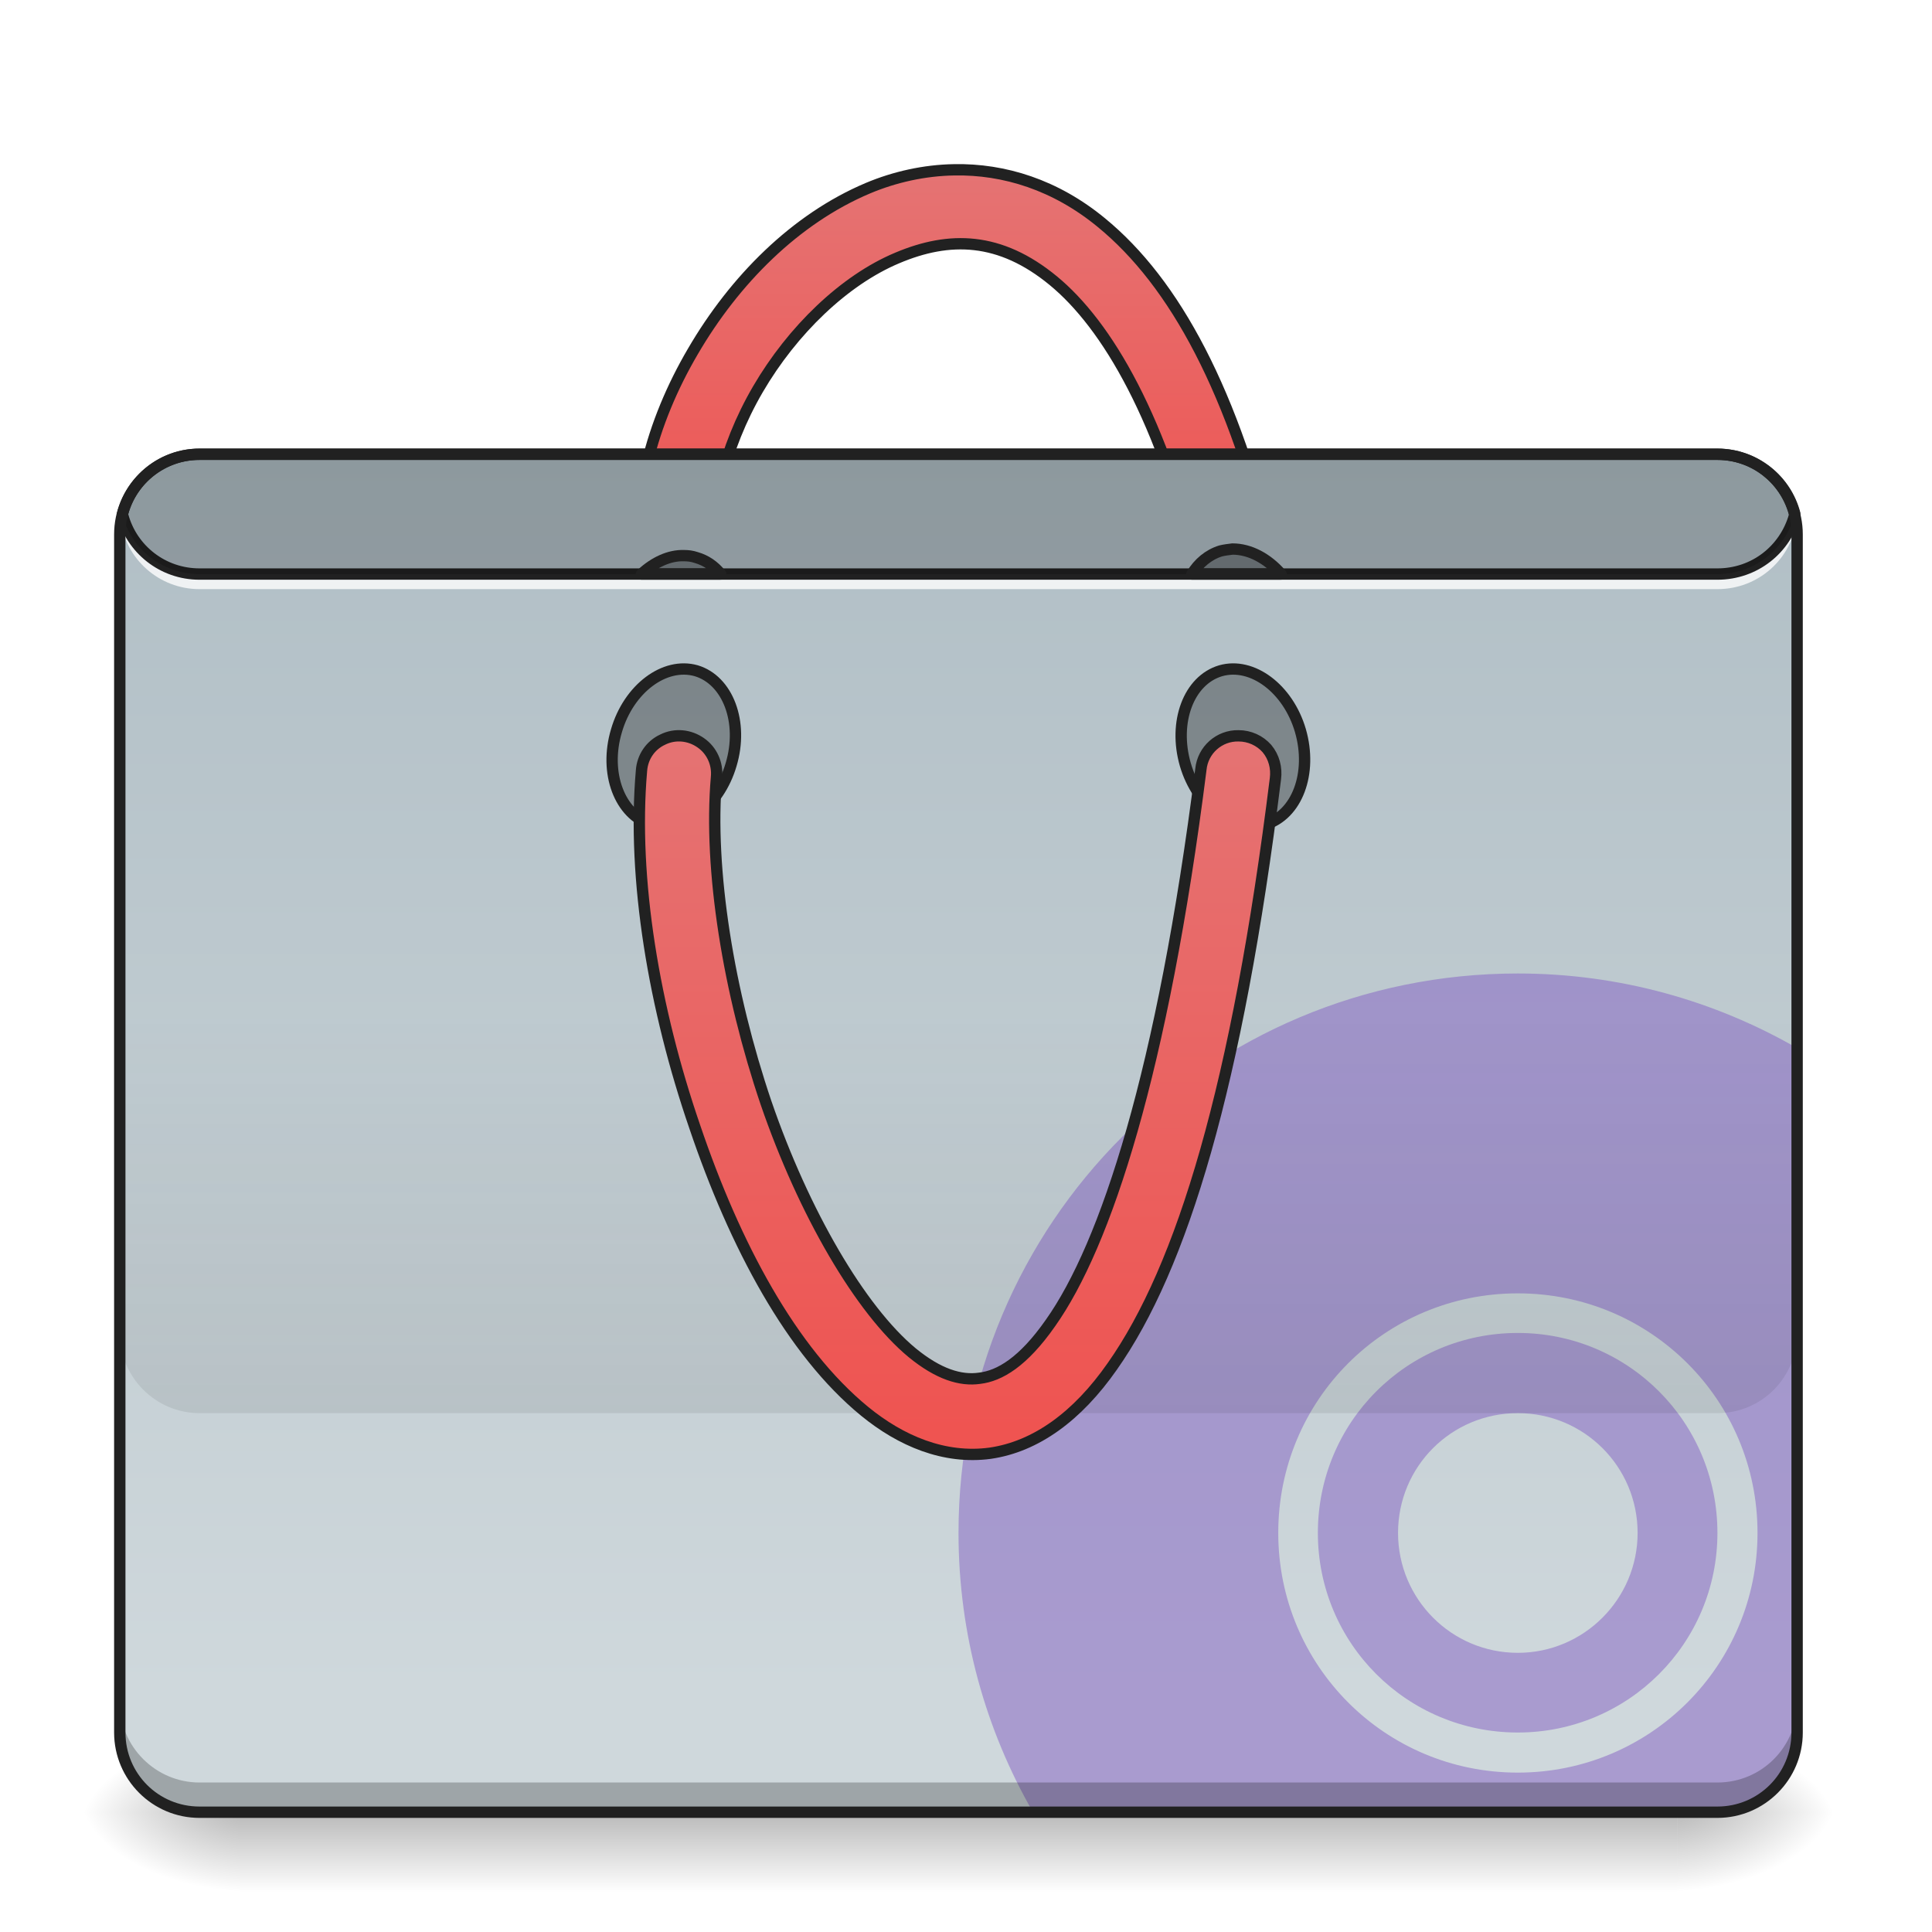
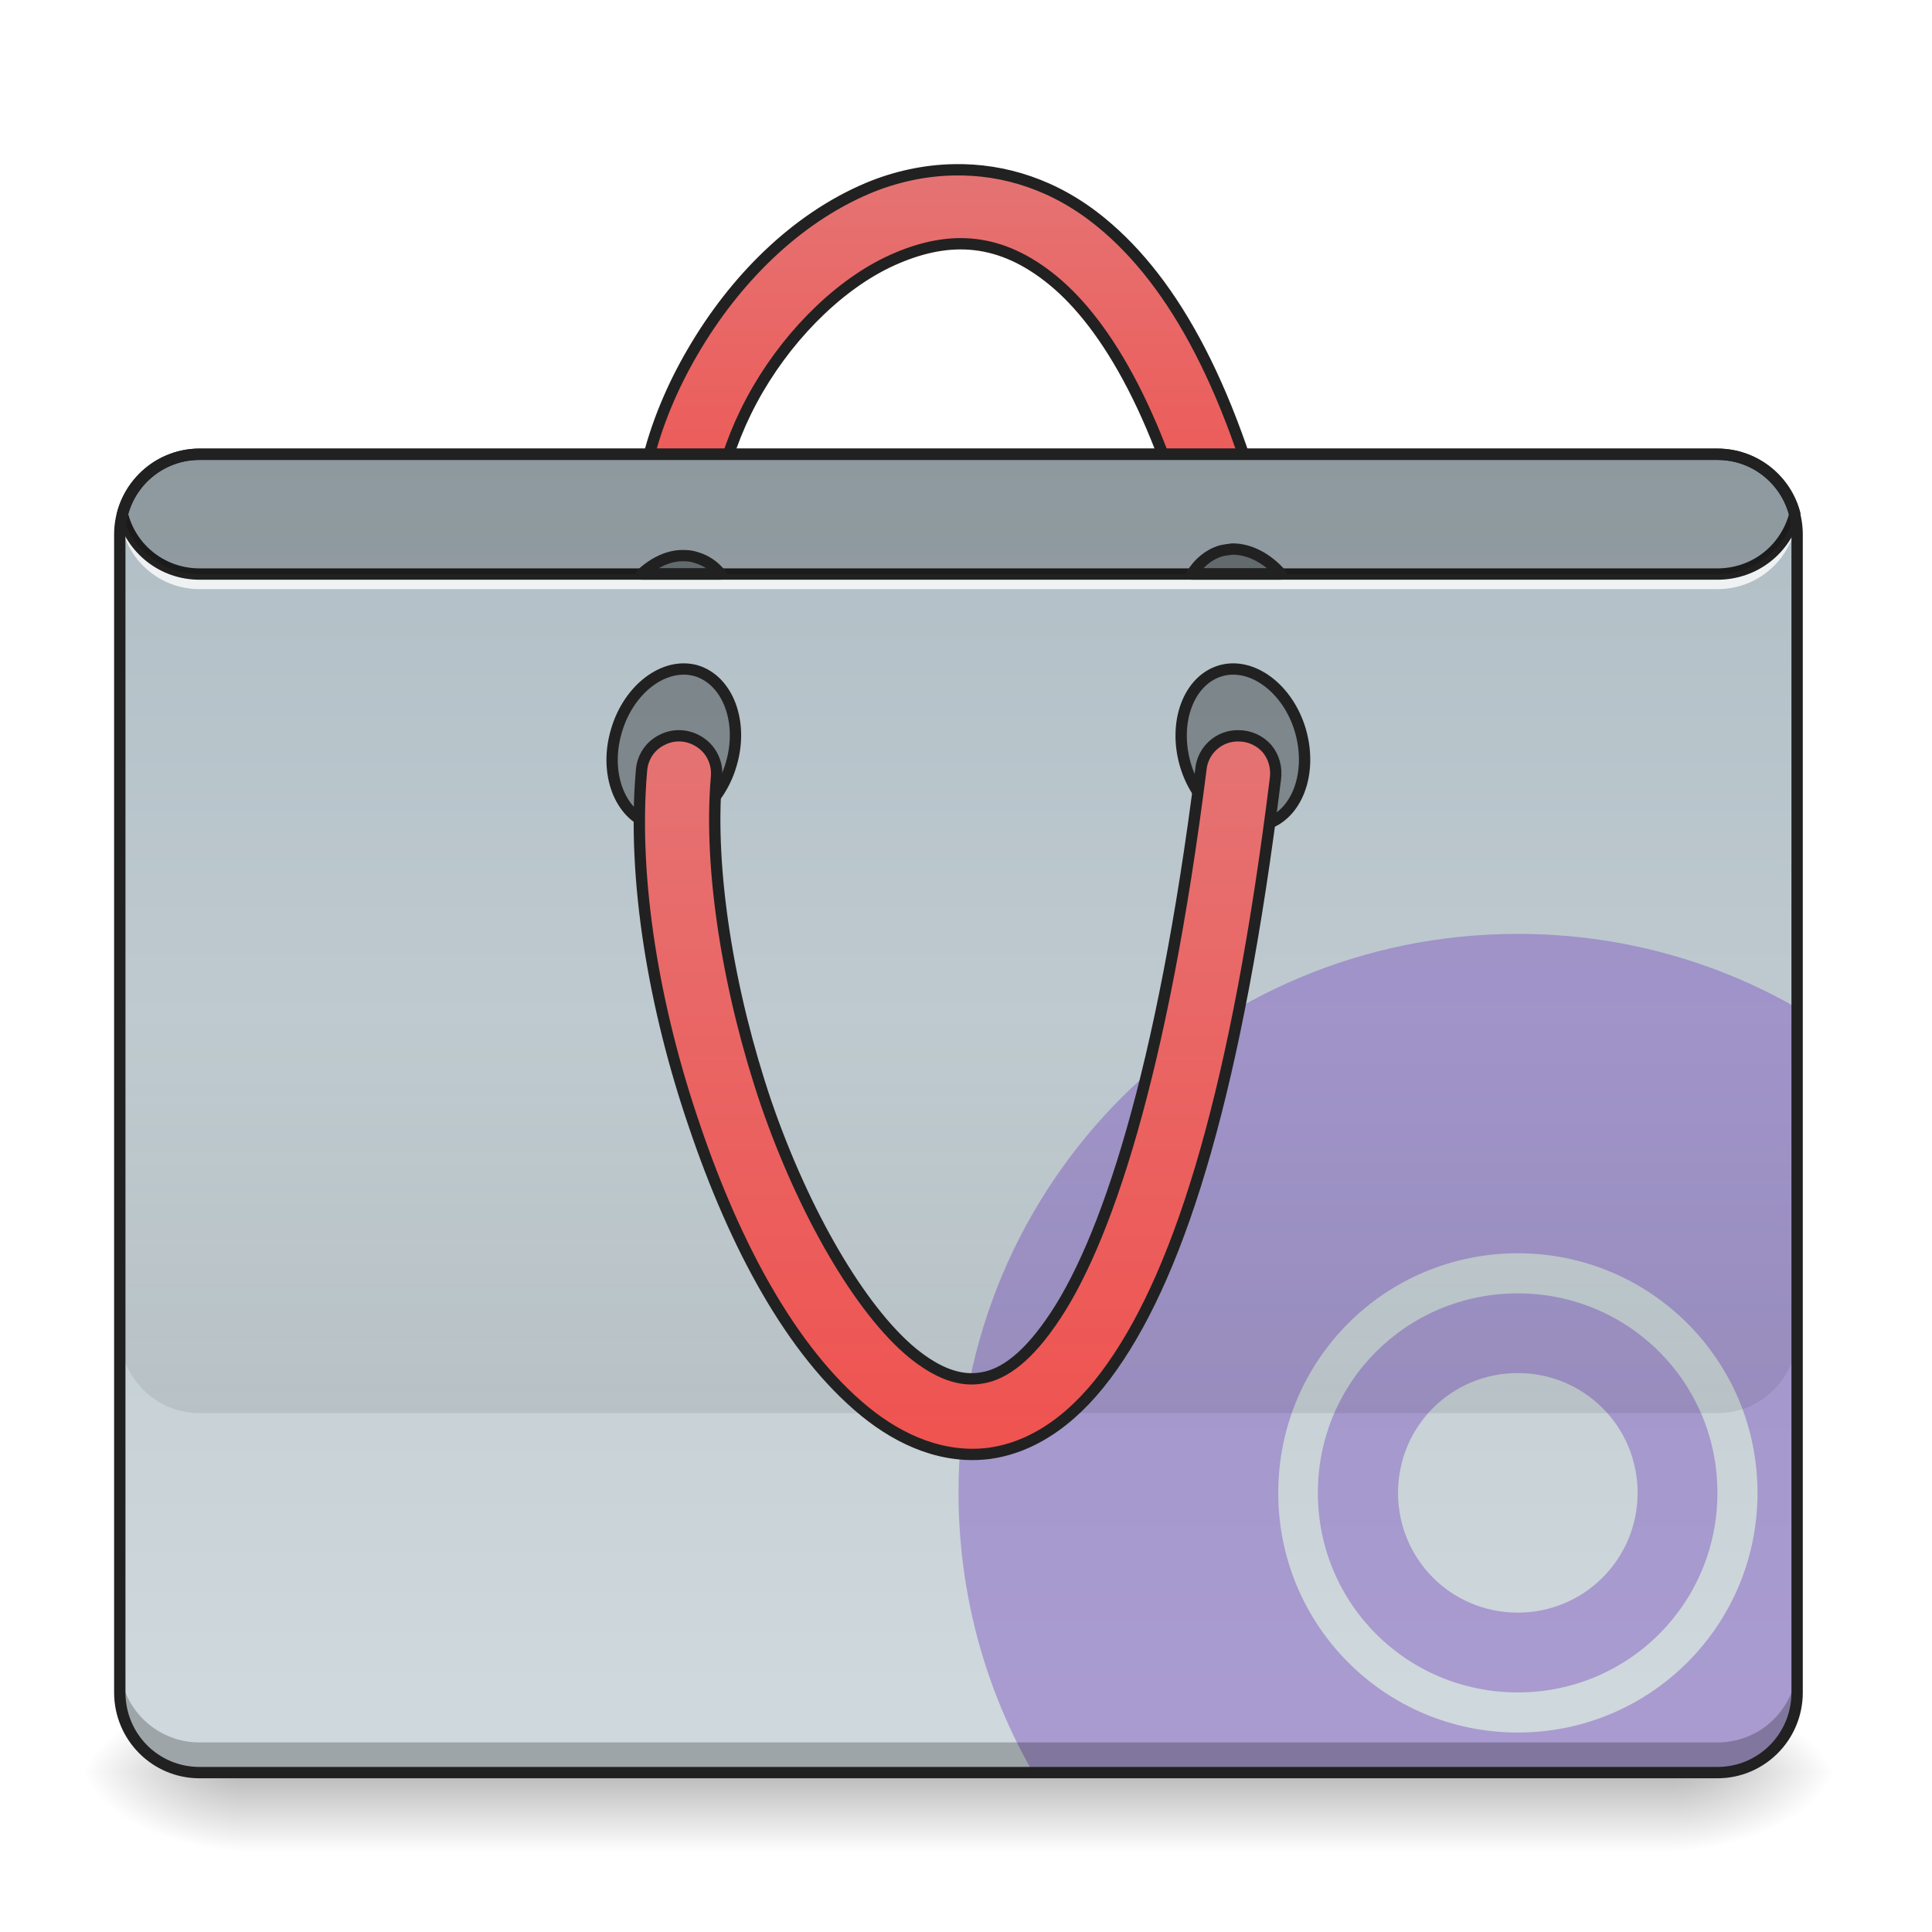
<svg xmlns="http://www.w3.org/2000/svg" width="16pt" height="16pt" viewBox="0 0 16 16" version="1.1">
  <defs>
-     <linearGradient id="linear0" gradientUnits="userSpaceOnUse" x1="254" y1="233.5" x2="254" y2="254.667" gradientTransform="matrix(0.031253,0,0,0.031253,-0.00000190753,7.711674)">
+     <linearGradient id="linear0" gradientUnits="userSpaceOnUse" x1="254" y1="233.5" x2="254" y2="254.667" gradientTransform="matrix(0.031253,0,0,0.031253,-0.00000190753,7.380914)">
      <stop offset="0" style="stop-color:rgb(0%,0%,0%);stop-opacity:0.275;" />
      <stop offset="1" style="stop-color:rgb(0%,0%,0%);stop-opacity:0;" />
    </linearGradient>
-     <radialGradient id="radial0" gradientUnits="userSpaceOnUse" cx="450.909" cy="189.579" fx="450.909" fy="189.579" r="21.167" gradientTransform="matrix(0.0000000870852,-0.0390662,-0.0703192,-0.0000000507693,27.05761,32.78995)">
+     <radialGradient id="radial0" gradientUnits="userSpaceOnUse" cx="450.909" cy="189.579" fx="450.909" fy="189.579" r="21.167" gradientTransform="matrix(0.0000000870852,-0.0390662,-0.0703192,-0.0000000507693,27.05761,32.45919)">
      <stop offset="0" style="stop-color:rgb(0%,0%,0%);stop-opacity:0.314;" />
      <stop offset="0.222" style="stop-color:rgb(0%,0%,0%);stop-opacity:0.275;" />
      <stop offset="1" style="stop-color:rgb(0%,0%,0%);stop-opacity:0;" />
    </radialGradient>
-     <radialGradient id="radial1" gradientUnits="userSpaceOnUse" cx="450.909" cy="189.579" fx="450.909" fy="189.579" r="21.167" gradientTransform="matrix(-0.0000000870852,0.0390662,0.0703192,0.0000000507693,-11.18109,-2.771458)">
+     <radialGradient id="radial1" gradientUnits="userSpaceOnUse" cx="450.909" cy="189.579" fx="450.909" fy="189.579" r="21.167" gradientTransform="matrix(-0.0000000870852,0.0390662,0.0703192,0.0000000507693,-11.18109,-3.102218)">
      <stop offset="0" style="stop-color:rgb(0%,0%,0%);stop-opacity:0.314;" />
      <stop offset="0.222" style="stop-color:rgb(0%,0%,0%);stop-opacity:0.275;" />
      <stop offset="1" style="stop-color:rgb(0%,0%,0%);stop-opacity:0;" />
    </radialGradient>
-     <radialGradient id="radial2" gradientUnits="userSpaceOnUse" cx="450.909" cy="189.579" fx="450.909" fy="189.579" r="21.167" gradientTransform="matrix(-0.0000000870852,-0.0390662,0.0703192,-0.0000000507693,-11.18109,32.78995)">
+     <radialGradient id="radial2" gradientUnits="userSpaceOnUse" cx="450.909" cy="189.579" fx="450.909" fy="189.579" r="21.167" gradientTransform="matrix(-0.0000000870852,-0.0390662,0.0703192,-0.0000000507693,-11.18109,32.45919)">
      <stop offset="0" style="stop-color:rgb(0%,0%,0%);stop-opacity:0.314;" />
      <stop offset="0.222" style="stop-color:rgb(0%,0%,0%);stop-opacity:0.275;" />
      <stop offset="1" style="stop-color:rgb(0%,0%,0%);stop-opacity:0;" />
    </radialGradient>
-     <radialGradient id="radial3" gradientUnits="userSpaceOnUse" cx="450.909" cy="189.579" fx="450.909" fy="189.579" r="21.167" gradientTransform="matrix(0.0000000870852,0.0390662,-0.0703192,0.0000000507693,27.0576,-2.771458)">
+     <radialGradient id="radial3" gradientUnits="userSpaceOnUse" cx="450.909" cy="189.579" fx="450.909" fy="189.579" r="21.167" gradientTransform="matrix(0.0000000870852,0.0390662,-0.0703192,0.0000000507693,27.0576,-3.102218)">
      <stop offset="0" style="stop-color:rgb(0%,0%,0%);stop-opacity:0.314;" />
      <stop offset="0.222" style="stop-color:rgb(0%,0%,0%);stop-opacity:0.275;" />
      <stop offset="1" style="stop-color:rgb(0%,0%,0%);stop-opacity:0;" />
    </radialGradient>
    <linearGradient id="linear1" gradientUnits="userSpaceOnUse" x1="254" y1="-168.667" x2="254" y2="-62.833">
      <stop offset="0" style="stop-color:rgb(89.804%,45.098%,45.098%);stop-opacity:1;" />
      <stop offset="1" style="stop-color:rgb(93.725%,32.549%,31.373%);stop-opacity:1;" />
    </linearGradient>
    <linearGradient id="linear2" gradientUnits="userSpaceOnUse" x1="222.25" y1="-94.583" x2="222.25" y2="233.5" gradientTransform="matrix(0.031253,0,0,0.031253,0,6.719392)">
      <stop offset="0" style="stop-color:rgb(69.02%,74.51%,77.255%);stop-opacity:1;" />
      <stop offset="1" style="stop-color:rgb(81.176%,84.706%,86.275%);stop-opacity:1;" />
    </linearGradient>
    <linearGradient id="linear3" gradientUnits="userSpaceOnUse" x1="880" y1="1695.117" x2="880" y2="1295.117" gradientTransform="matrix(0.00826902,0,0,0.00826902,0,-2.315318)">
      <stop offset="0" style="stop-color:rgb(0%,0%,0%);stop-opacity:0.078;" />
      <stop offset="1" style="stop-color:rgb(0%,0%,0%);stop-opacity:0;" />
    </linearGradient>
    <linearGradient id="linear4" gradientUnits="userSpaceOnUse" x1="254" y1="170" x2="254" y2="-20.5">
      <stop offset="0" style="stop-color:rgb(93.725%,32.549%,31.373%);stop-opacity:1;" />
      <stop offset="1" style="stop-color:rgb(89.804%,45.098%,45.098%);stop-opacity:1;" />
    </linearGradient>
  </defs>
  <g id="surface1">
-     <path style=" stroke:none;fill-rule:nonzero;fill:url(#linear0);" d="M 1.984 15.008 L 13.891 15.008 L 13.891 15.672 L 1.984 15.672 Z M 1.984 15.008 " />
-     <path style=" stroke:none;fill-rule:nonzero;fill:url(#radial0);" d="M 13.891 15.008 L 15.215 15.008 L 15.215 14.348 L 13.891 14.348 Z M 13.891 15.008 " />
-     <path style=" stroke:none;fill-rule:nonzero;fill:url(#radial1);" d="M 1.984 15.008 L 0.66 15.008 L 0.66 15.672 L 1.984 15.672 Z M 1.984 15.008 " />
-     <path style=" stroke:none;fill-rule:nonzero;fill:url(#radial2);" d="M 1.984 15.008 L 0.66 15.008 L 0.66 14.348 L 1.984 14.348 Z M 1.984 15.008 " />
-     <path style=" stroke:none;fill-rule:nonzero;fill:url(#radial3);" d="M 13.891 15.008 L 15.215 15.008 L 15.215 15.672 L 13.891 15.672 Z M 13.891 15.008 " />
+     <path style=" stroke:none;fill-rule:nonzero;fill:url(#linear0);" d="M 1.984 14.68 L 13.891 14.68 L 13.891 15.34 L 1.984 15.34 Z M 1.984 14.68 " />
+     <path style=" stroke:none;fill-rule:nonzero;fill:url(#radial0);" d="M 13.891 14.68 L 15.215 14.68 L 15.215 14.016 L 13.891 14.016 Z M 13.891 14.68 " />
+     <path style=" stroke:none;fill-rule:nonzero;fill:url(#radial1);" d="M 1.984 14.68 L 0.66 14.68 L 0.66 15.34 L 1.984 15.34 Z M 1.984 14.68 " />
+     <path style=" stroke:none;fill-rule:nonzero;fill:url(#radial2);" d="M 1.984 14.68 L 0.66 14.68 L 0.66 14.016 L 1.984 14.016 Z M 1.984 14.68 " />
+     <path style=" stroke:none;fill-rule:nonzero;fill:url(#radial3);" d="M 13.891 14.68 L 15.215 14.68 L 15.215 15.34 L 13.891 15.34 Z M 13.891 14.68 " />
    <path style="fill-rule:nonzero;fill:url(#linear1);stroke-width:3;stroke-linecap:round;stroke-linejoin:round;stroke:rgb(12.941%,12.941%,12.941%);stroke-opacity:1;stroke-miterlimit:4;" d="M 252.851 -170.004 C 244.977 -169.879 237.102 -168.129 229.978 -165.13 C 210.73 -157.006 194.606 -140.757 183.607 -121.884 C 172.609 -103.136 166.609 -81.388 170.109 -61.14 C 170.609 -57.64 172.983 -54.64 176.358 -53.265 C 179.733 -52.016 183.607 -52.641 186.357 -55.015 C 189.107 -57.265 190.482 -60.89 189.732 -64.514 C 187.482 -78.388 191.732 -96.261 200.856 -111.885 C 209.98 -127.508 223.729 -140.757 237.727 -146.632 C 251.601 -152.506 264.975 -152.256 279.098 -140.632 C 293.222 -129.008 308.096 -104.261 318.345 -60.515 C 319.095 -57.015 321.719 -54.14 325.219 -53.14 C 328.594 -52.141 332.343 -53.015 334.968 -55.39 C 337.593 -57.89 338.718 -61.64 337.843 -65.139 C 326.969 -111.385 311.22 -140.132 291.847 -156.006 C 279.723 -166.005 266.1 -170.254 252.851 -170.004 Z M 252.851 -170.004 " transform="matrix(0.031253,0,0,0.031253,0,6.719392)" />
-     <path style=" stroke:none;fill-rule:nonzero;fill:url(#linear2);" d="M 1.652 3.762 L 14.223 3.762 C 14.59 3.762 14.883 4.059 14.883 4.426 L 14.883 14.348 C 14.883 14.715 14.59 15.008 14.223 15.008 L 1.652 15.008 C 1.289 15.008 0.992 14.715 0.992 14.348 L 0.992 4.426 C 0.992 4.059 1.289 3.762 1.652 3.762 Z M 1.652 3.762 " />
-     <path style=" stroke:none;fill-rule:nonzero;fill:rgb(49.412%,34.118%,76.078%);fill-opacity:0.471;" d="M 12.57 8.062 C 10.004 8.062 7.938 10.129 7.938 12.695 C 7.938 13.539 8.164 14.328 8.555 15.008 L 14.223 15.008 C 14.59 15.008 14.883 14.715 14.883 14.348 L 14.883 8.68 C 14.203 8.289 13.414 8.062 12.57 8.062 Z M 12.57 10.711 C 13.668 10.711 14.555 11.594 14.555 12.695 C 14.555 13.793 13.668 14.68 12.57 14.68 C 11.469 14.68 10.586 13.793 10.586 12.695 C 10.586 11.594 11.469 10.711 12.57 10.711 Z M 12.57 11.039 C 11.652 11.039 10.914 11.777 10.914 12.695 C 10.914 13.609 11.652 14.348 12.57 14.348 C 13.484 14.348 14.223 13.609 14.223 12.695 C 14.223 11.777 13.484 11.039 12.57 11.039 Z M 12.57 11.703 C 13.117 11.703 13.562 12.145 13.562 12.695 C 13.562 13.242 13.117 13.688 12.57 13.688 C 12.02 13.688 11.578 13.242 11.578 12.695 C 11.578 12.145 12.02 11.703 12.57 11.703 Z M 12.57 11.703 " />
-     <path style=" stroke:none;fill-rule:nonzero;fill:rgb(0%,0%,0%);fill-opacity:0.235;" d="M 1.652 15.008 C 1.289 15.008 0.992 14.715 0.992 14.348 L 0.992 14.102 C 0.992 14.465 1.289 14.762 1.652 14.762 L 14.223 14.762 C 14.59 14.762 14.883 14.465 14.883 14.102 L 14.883 14.348 C 14.883 14.715 14.59 15.008 14.223 15.008 Z M 1.652 15.008 " />
+     <path style=" stroke:none;fill-rule:nonzero;fill:url(#linear2);" d="M 1.652 3.762 L 14.223 3.762 C 14.59 3.762 14.883 4.059 14.883 4.426 L 14.883 14.016 C 14.883 14.383 14.59 14.68 14.223 14.68 L 1.652 14.68 C 1.289 14.68 0.992 14.383 0.992 14.016 L 0.992 4.426 C 0.992 4.059 1.289 3.762 1.652 3.762 Z M 1.652 3.762 " />
+     <path style=" stroke:none;fill-rule:nonzero;fill:rgb(49.412%,34.118%,76.078%);fill-opacity:0.471;" d="M 12.57 7.734 C 10.004 7.734 7.938 9.797 7.938 12.363 C 7.938 13.207 8.164 14 8.555 14.68 L 14.223 14.68 C 14.59 14.68 14.883 14.383 14.883 14.016 L 14.883 8.348 C 14.203 7.957 13.414 7.734 12.57 7.734 Z M 12.57 10.379 C 13.668 10.379 14.555 11.266 14.555 12.363 C 14.555 13.461 13.668 14.348 12.57 14.348 C 11.469 14.348 10.586 13.461 10.586 12.363 C 10.586 11.266 11.469 10.379 12.57 10.379 Z M 12.57 10.711 C 11.652 10.711 10.914 11.445 10.914 12.363 C 10.914 13.281 11.652 14.016 12.57 14.016 C 13.484 14.016 14.223 13.281 14.223 12.363 C 14.223 11.445 13.484 10.711 12.57 10.711 Z M 12.57 11.371 C 13.117 11.371 13.562 11.812 13.562 12.363 C 13.562 12.914 13.117 13.355 12.57 13.355 C 12.02 13.355 11.578 12.914 11.578 12.363 C 11.578 11.812 12.02 11.371 12.57 11.371 Z M 12.57 11.371 " />
+     <path style=" stroke:none;fill-rule:nonzero;fill:rgb(0%,0%,0%);fill-opacity:0.235;" d="M 1.652 14.68 C 1.289 14.68 0.992 14.383 0.992 14.016 L 0.992 13.77 C 0.992 14.137 1.289 14.43 1.652 14.43 L 14.223 14.43 C 14.59 14.43 14.883 14.137 14.883 13.77 L 14.883 14.016 C 14.883 14.383 14.59 14.68 14.223 14.68 Z M 1.652 14.68 " />
    <path style=" stroke:none;fill-rule:nonzero;fill:rgb(100%,100%,100%);fill-opacity:0.784;" d="M 0.996 4.219 C 0.992 4.246 0.992 4.273 0.992 4.301 C 0.992 4.316 0.992 4.328 0.992 4.344 C 0.996 4.328 0.996 4.316 0.996 4.301 C 1.039 4.629 1.316 4.879 1.652 4.879 L 14.223 4.879 C 14.562 4.879 14.84 4.629 14.879 4.301 C 14.879 4.316 14.883 4.328 14.883 4.344 C 14.883 4.328 14.883 4.316 14.883 4.301 C 14.883 4.273 14.883 4.246 14.879 4.219 C 14.84 4.547 14.562 4.797 14.223 4.797 L 1.652 4.797 C 1.316 4.797 1.039 4.547 0.996 4.219 Z M 0.996 4.219 " />
    <path style=" stroke:none;fill-rule:nonzero;fill:rgb(12.941%,12.941%,12.941%);fill-opacity:1;" d="M 1.652 3.715 C 1.324 3.715 1.047 3.941 0.969 4.246 C 0.965 4.254 0.965 4.262 0.969 4.27 C 1.047 4.578 1.324 4.801 1.652 4.801 L 14.223 4.801 C 14.555 4.801 14.832 4.578 14.91 4.27 C 14.91 4.262 14.91 4.254 14.91 4.246 C 14.832 3.941 14.555 3.715 14.223 3.715 Z M 1.652 3.809 L 14.223 3.809 C 14.508 3.809 14.742 4 14.816 4.258 C 14.742 4.52 14.508 4.707 14.223 4.707 L 1.652 4.707 C 1.371 4.707 1.133 4.52 1.062 4.258 C 1.133 4 1.371 3.809 1.652 3.809 Z M 1.652 3.809 " />
    <path style="fill-rule:nonzero;fill:rgb(0%,0%,0%);fill-opacity:0.314;stroke-width:3;stroke-linecap:round;stroke-linejoin:round;stroke:rgb(12.941%,12.941%,12.941%);stroke-opacity:1;stroke-miterlimit:4;" d="M 75.948 -336.799 C 87.657 -336.769 97.181 -329.694 97.201 -320.835 C 97.136 -312.131 87.637 -305.007 76.048 -305.002 C 64.339 -305.032 54.815 -312.106 54.795 -320.965 C 54.86 -329.669 64.359 -336.794 75.948 -336.799 Z M 75.948 -336.799 " transform="matrix(0.00875081,0.0300029,-0.0300029,0.00875081,0,6.719392)" />
    <path style="fill-rule:nonzero;fill:rgb(0%,0%,0%);fill-opacity:0.314;stroke-width:3;stroke-linecap:round;stroke-linejoin:round;stroke:rgb(12.941%,12.941%,12.941%);stroke-opacity:1;stroke-miterlimit:4;" d="M -66.278 150.835 C -54.534 150.745 -45.045 157.939 -44.99 166.678 C -45.055 175.383 -54.554 182.507 -66.143 182.512 C -77.887 182.602 -87.376 175.408 -87.431 166.668 C -87.366 157.964 -77.867 150.84 -66.278 150.835 Z M -66.278 150.835 " transform="matrix(-0.00875081,0.0300029,0.0300029,0.00875081,0,6.719392)" />
    <path style=" stroke:none;fill-rule:nonzero;fill:rgb(0%,0%,0%);fill-opacity:0.196;" d="M 1.652 3.762 C 1.344 3.762 1.086 3.973 1.012 4.258 C 1.086 4.547 1.344 4.754 1.652 4.754 L 14.223 4.754 C 14.531 4.754 14.789 4.547 14.863 4.258 C 14.789 3.973 14.531 3.762 14.223 3.762 Z M 1.652 3.762 " />
    <path style=" stroke:none;fill-rule:nonzero;fill:url(#linear3);" d="M 0.992 8.395 L 0.992 11.039 C 0.992 11.406 1.289 11.703 1.652 11.703 L 14.223 11.703 C 14.59 11.703 14.883 11.406 14.883 11.039 L 14.883 8.395 Z M 0.992 8.395 " />
    <path style="fill-rule:nonzero;fill:url(#linear4);stroke-width:3;stroke-linecap:round;stroke-linejoin:round;stroke:rgb(12.941%,12.941%,12.941%);stroke-opacity:1;stroke-miterlimit:4;" d="M 328.219 -20.019 C 323.094 -20.144 318.72 -16.269 318.22 -11.144 C 308.096 68.973 292.972 114.968 278.348 135.592 C 271.099 145.966 264.85 149.59 259.6 150.215 C 254.476 150.965 248.601 149.09 241.727 143.466 C 227.978 132.092 212.98 106.344 202.981 77.222 C 193.107 48.1 187.732 15.478 189.857 -9.02 C 190.232 -12.644 188.607 -16.144 185.732 -18.144 C 182.733 -20.269 178.858 -20.644 175.608 -19.019 C 172.359 -17.519 170.234 -14.394 169.984 -10.77 C 167.484 17.978 173.358 52.349 184.107 83.596 C 194.731 114.968 209.73 143.091 229.103 158.964 C 238.727 166.839 250.226 171.713 262.35 170.088 C 274.474 168.338 285.473 160.339 294.722 147.09 C 313.22 120.843 327.844 72.848 337.968 -8.645 C 338.343 -11.519 337.593 -14.394 335.718 -16.644 C 333.843 -18.769 331.093 -20.019 328.219 -20.019 Z M 328.219 -20.019 " transform="matrix(0.031253,0,0,0.031253,0,6.719392)" />
    <path style="fill-rule:nonzero;fill:rgb(0%,0%,0%);fill-opacity:0.314;stroke-width:11.339;stroke-linecap:round;stroke-linejoin:round;stroke:rgb(12.941%,12.941%,12.941%);stroke-opacity:1;stroke-miterlimit:4;" d="M 684.974 556.482 C 670.33 556.01 655.213 563.096 642.458 574.906 L 721.821 574.906 C 715.207 566.875 707.177 561.206 697.256 558.372 C 693.005 556.955 689.226 556.482 684.974 556.482 Z M 684.974 556.482 " transform="matrix(0.00826902,0,0,0.00826902,0,0)" />
    <path style="fill-rule:nonzero;fill:rgb(0%,0%,0%);fill-opacity:0.314;stroke-width:11.339;stroke-linecap:round;stroke-linejoin:round;stroke:rgb(12.941%,12.941%,12.941%);stroke-opacity:1;stroke-miterlimit:4;" d="M 1234.37 549.869 C 1230.591 550.341 1226.34 550.814 1222.56 551.758 C 1210.278 555.538 1200.358 564.041 1193.744 574.906 L 1283.027 574.906 C 1269.328 559.317 1251.849 549.869 1234.37 549.869 Z M 1234.37 549.869 " transform="matrix(0.00826902,0,0,0.00826902,0,0)" />
-     <path style=" stroke:none;fill-rule:nonzero;fill:rgb(12.941%,12.941%,12.941%);fill-opacity:1;" d="M 1.652 3.715 C 1.262 3.715 0.945 4.035 0.945 4.426 L 0.945 14.348 C 0.945 14.738 1.262 15.055 1.652 15.055 L 14.223 15.055 C 14.613 15.055 14.93 14.738 14.93 14.348 L 14.93 4.426 C 14.93 4.035 14.613 3.715 14.223 3.715 Z M 1.652 3.809 L 14.223 3.809 C 14.562 3.809 14.836 4.082 14.836 4.426 L 14.836 14.348 C 14.836 14.688 14.562 14.961 14.223 14.961 L 1.652 14.961 C 1.312 14.961 1.039 14.688 1.039 14.348 L 1.039 4.426 C 1.039 4.082 1.312 3.809 1.652 3.809 Z M 1.652 3.809 " />
+     <path style=" stroke:none;fill-rule:nonzero;fill:rgb(12.941%,12.941%,12.941%);fill-opacity:1;" d="M 1.652 3.715 C 1.262 3.715 0.945 4.035 0.945 4.426 L 0.945 14.016 C 0.945 14.41 1.262 14.727 1.652 14.727 L 14.223 14.727 C 14.613 14.727 14.93 14.41 14.93 14.016 L 14.93 4.426 C 14.93 4.035 14.613 3.715 14.223 3.715 Z M 1.652 3.809 L 14.223 3.809 C 14.562 3.809 14.836 4.082 14.836 4.426 L 14.836 14.016 C 14.836 14.359 14.562 14.633 14.223 14.633 L 1.652 14.633 C 1.312 14.633 1.039 14.359 1.039 14.016 L 1.039 4.426 C 1.039 4.082 1.312 3.809 1.652 3.809 Z M 1.652 3.809 " />
  </g>
</svg>
